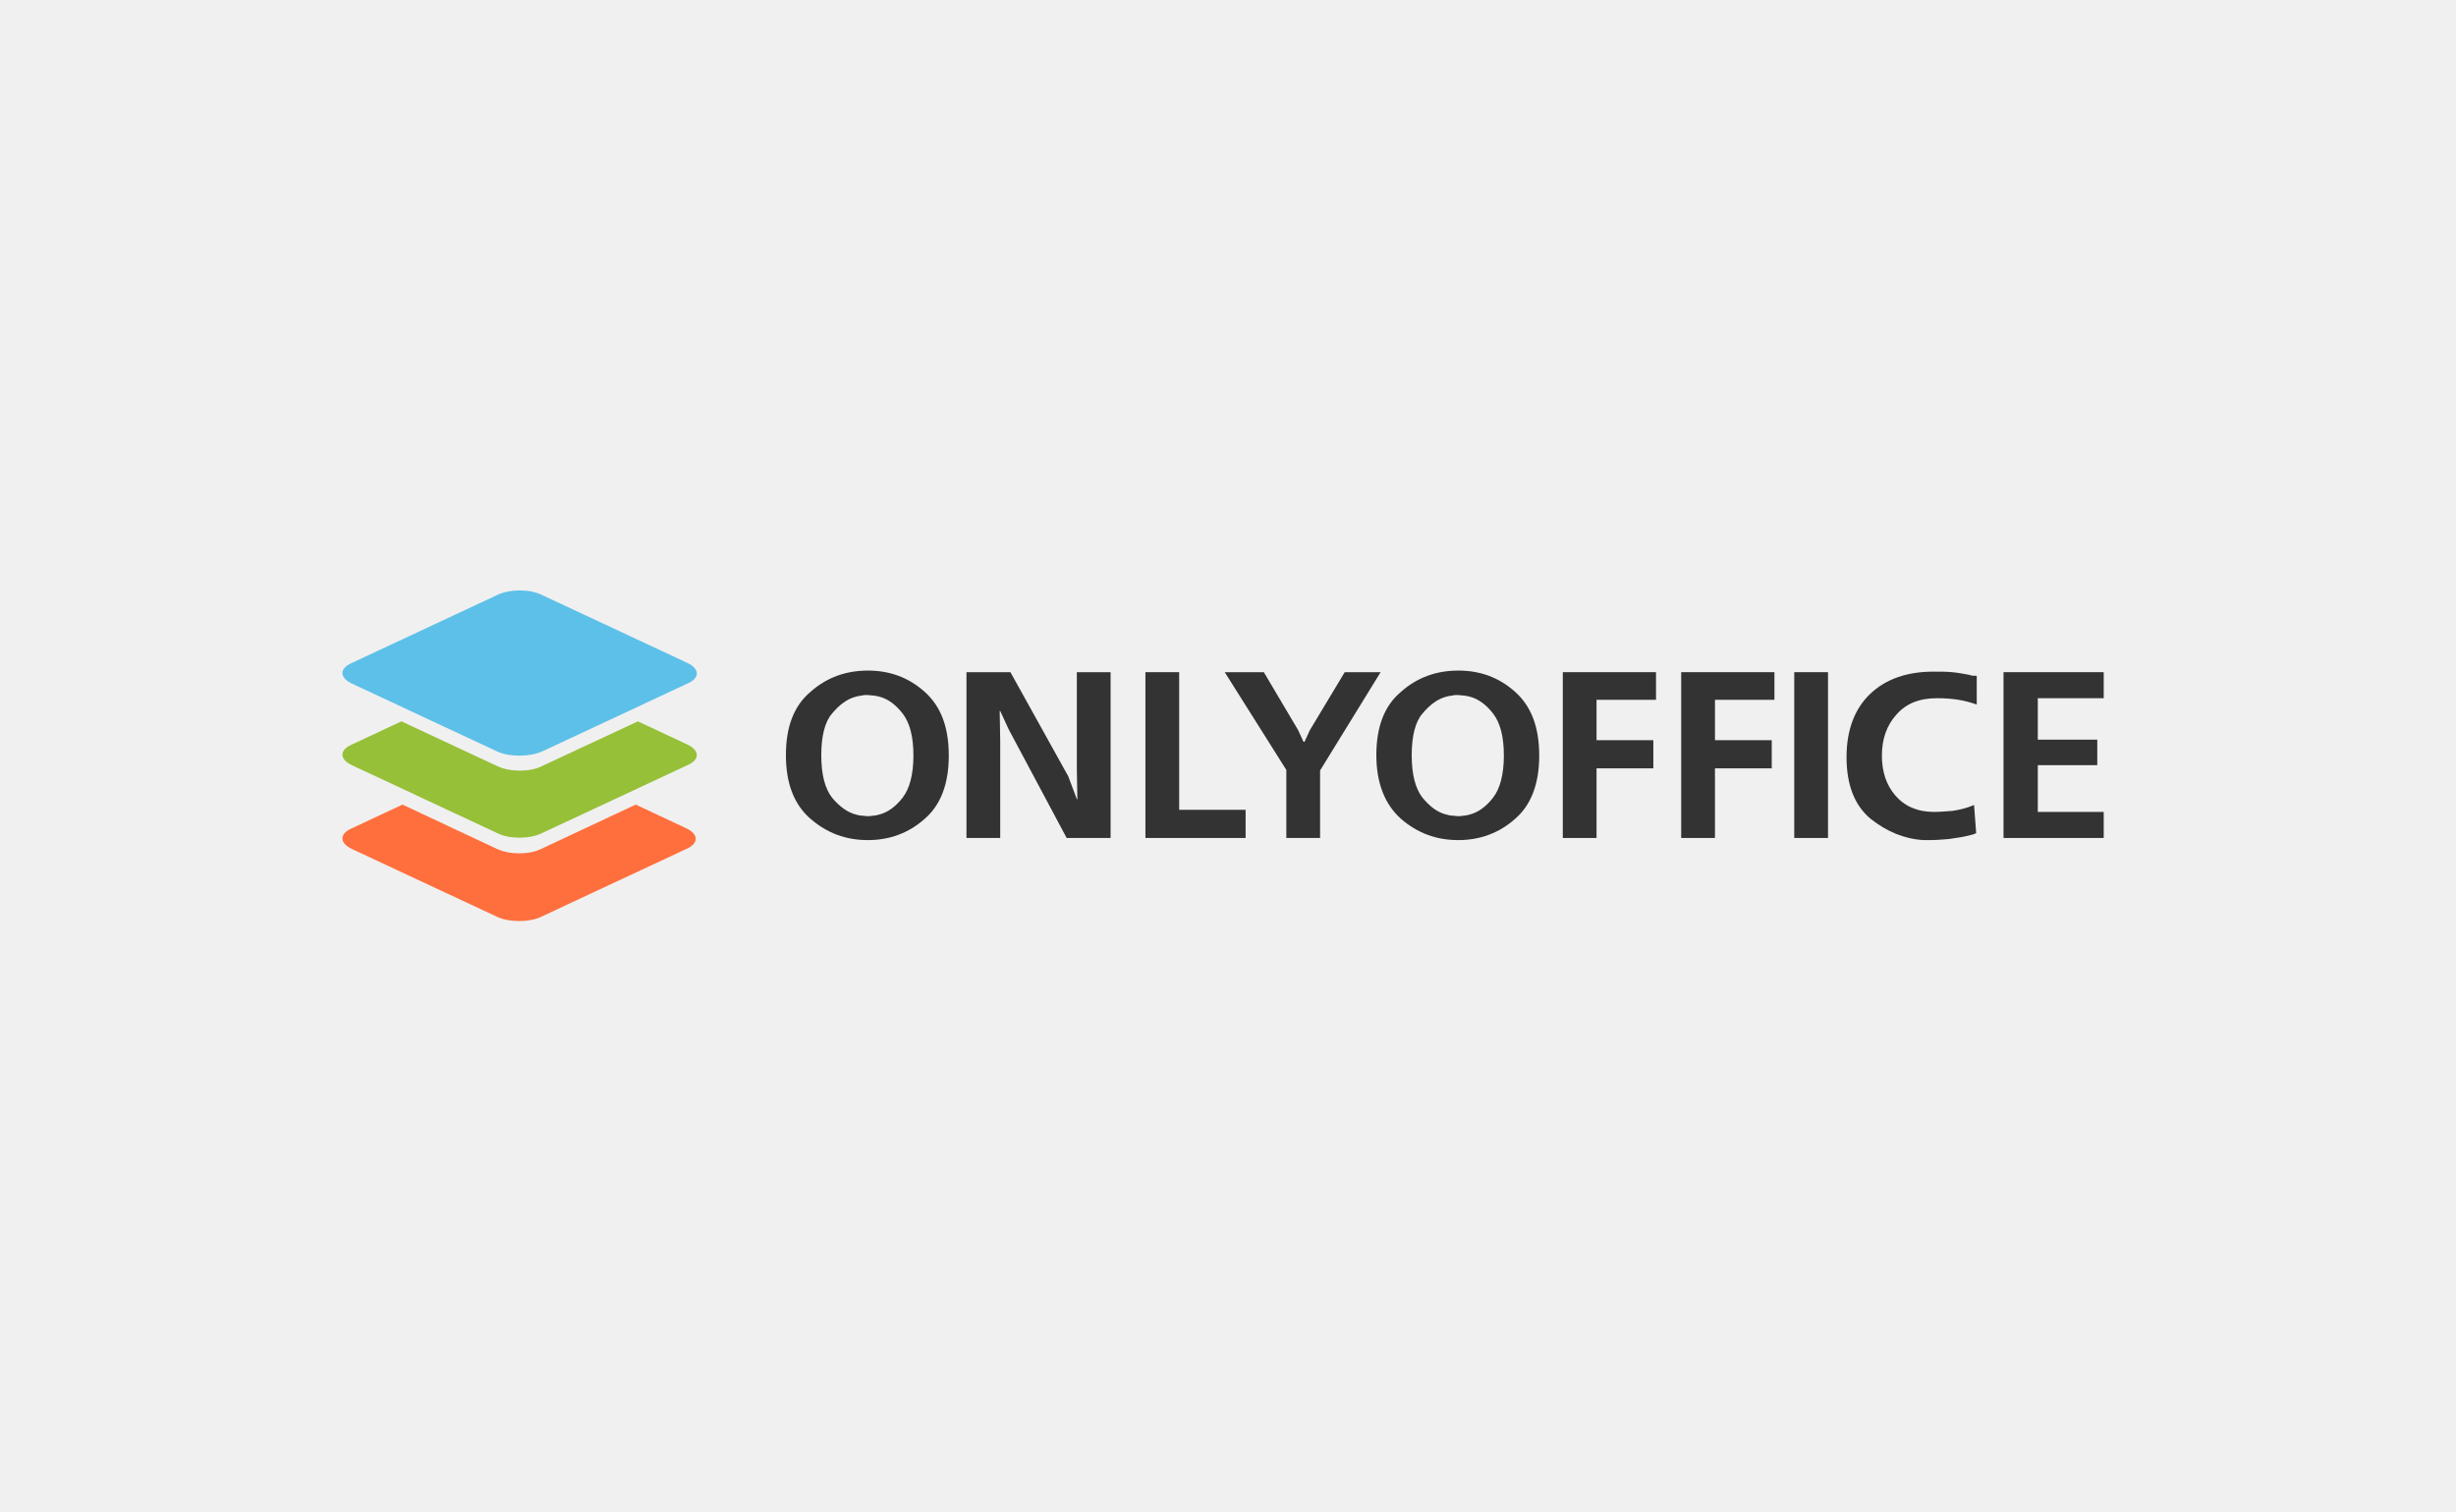
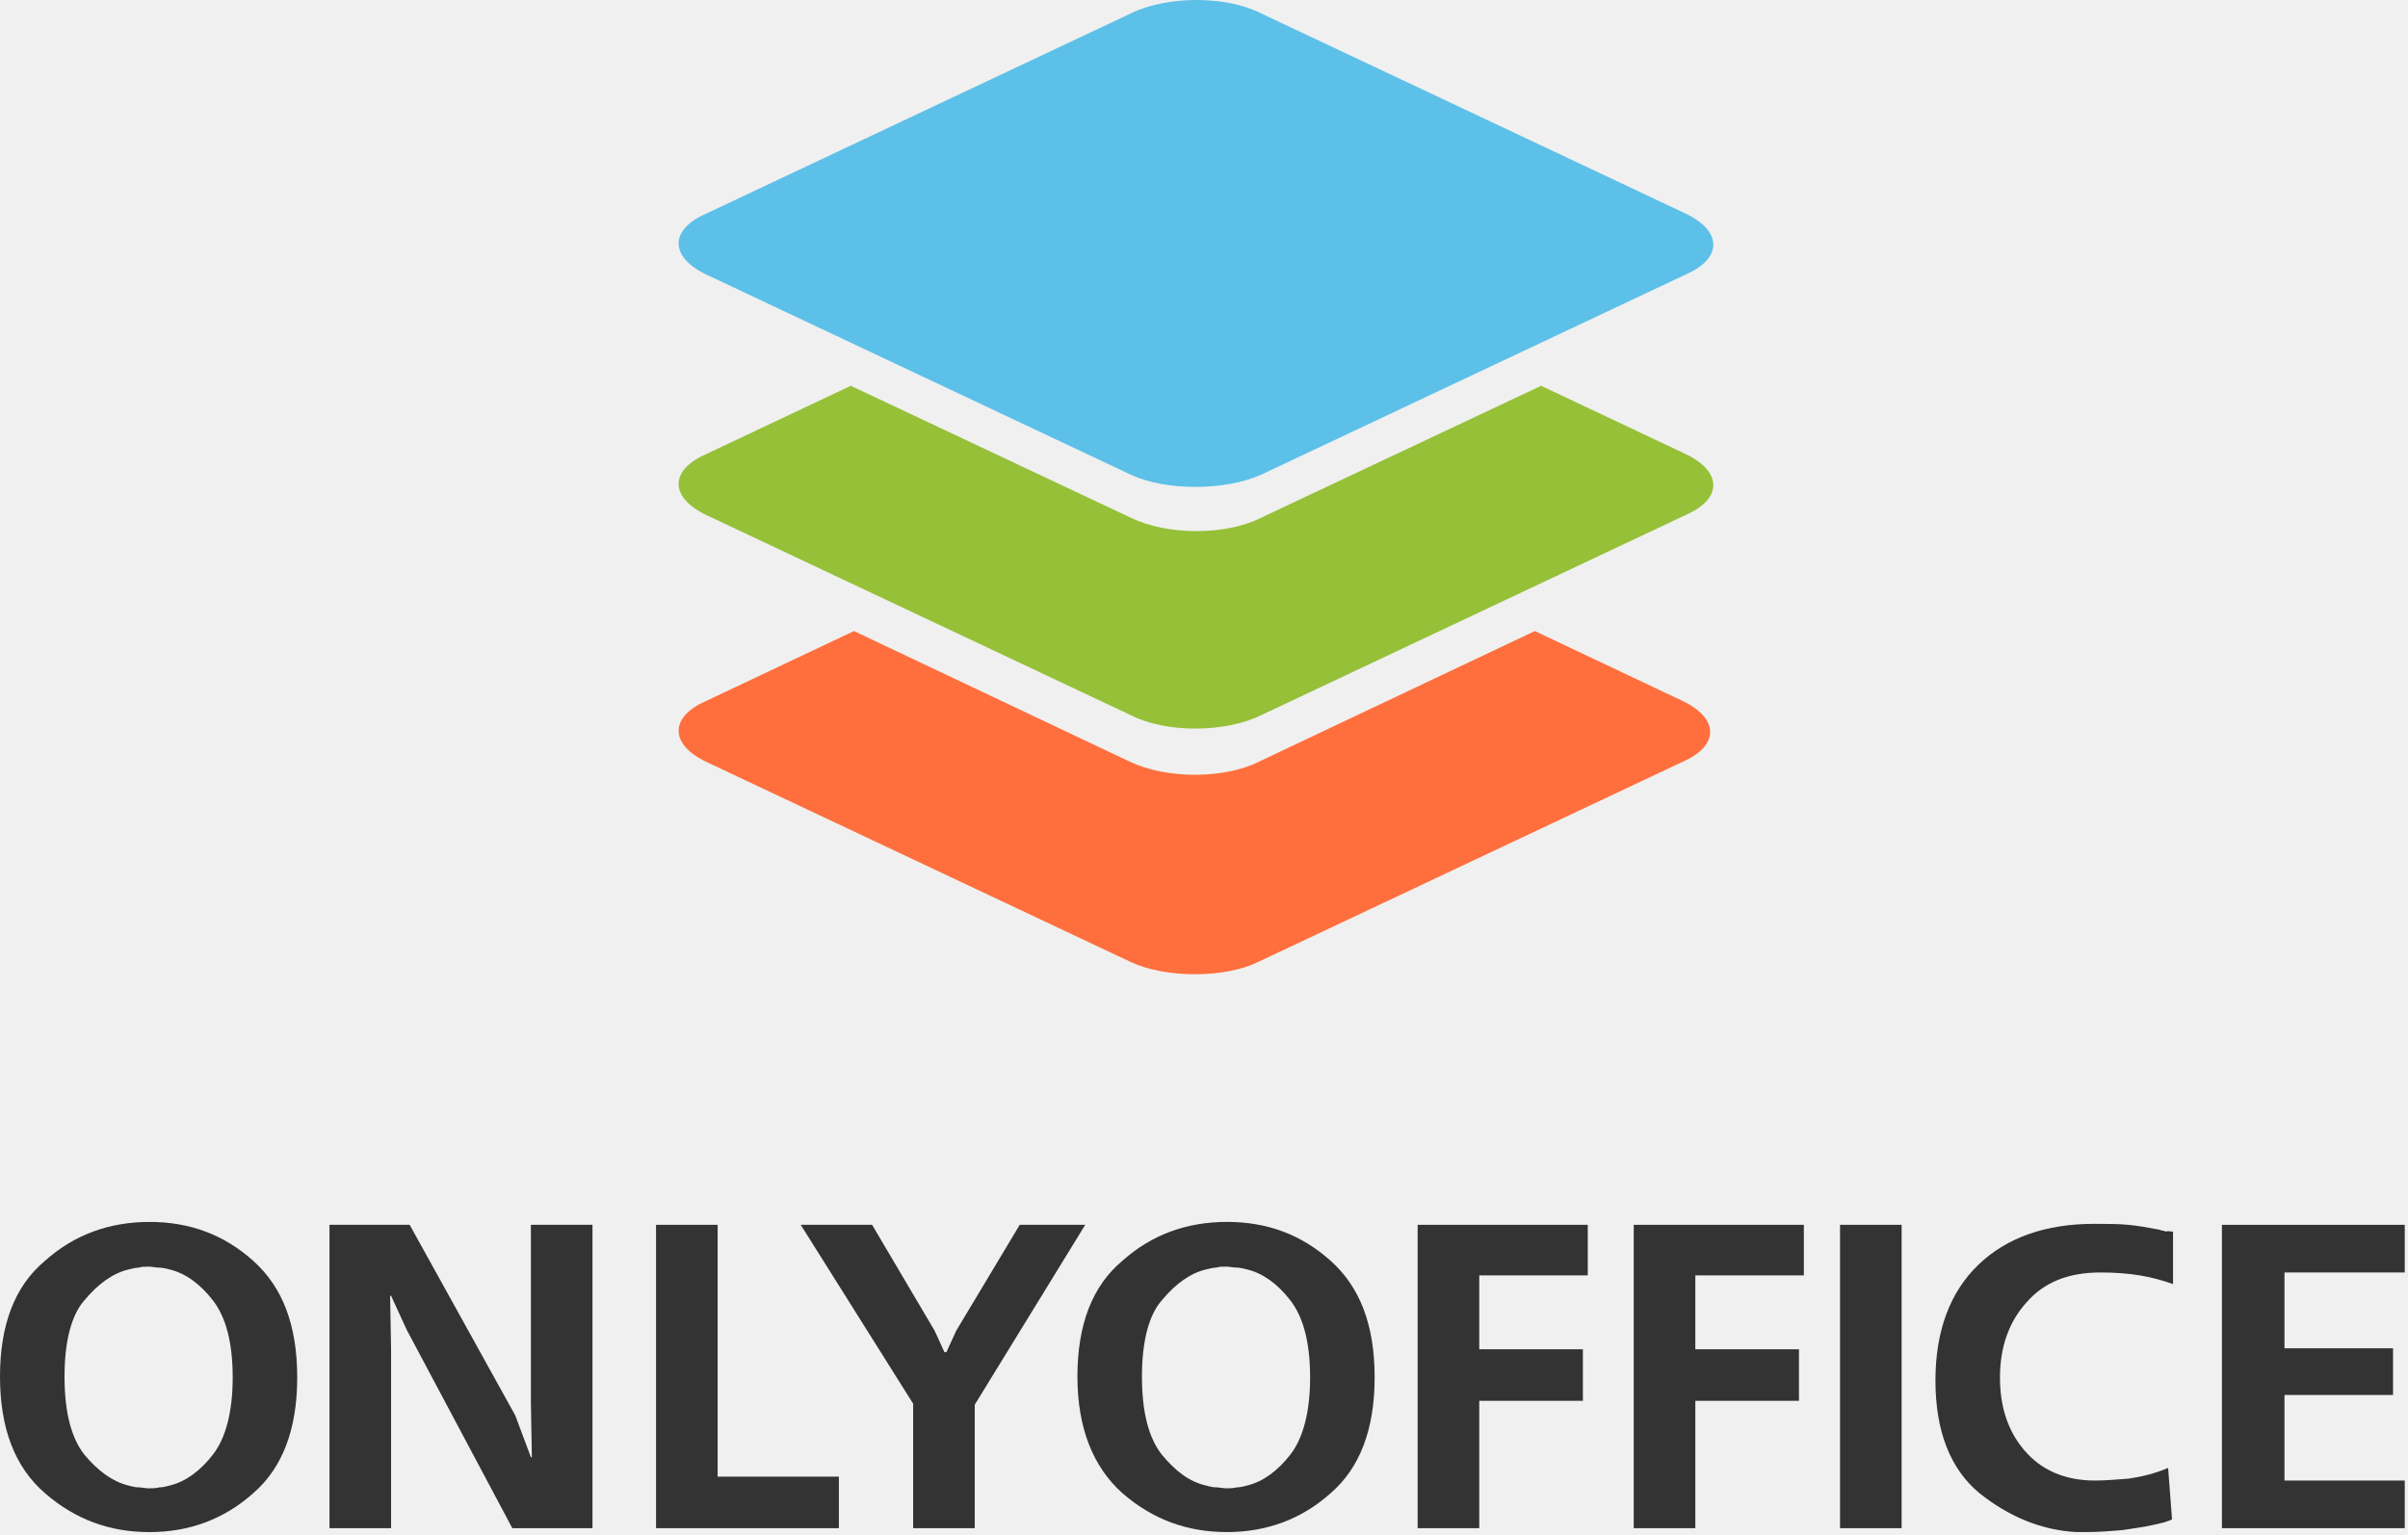
- <svg xmlns="http://www.w3.org/2000/svg" width="208" height="128" viewBox="0 0 208 128" fill="none">
-   <g clip-path="url(#clip0)">
-     <path fill-rule="evenodd" clip-rule="evenodd" d="M42.133 77.657L29.789 71.89C28.737 71.386 28.737 70.608 29.789 70.15L34.086 68.136L42.087 71.89C43.139 72.393 44.83 72.393 45.836 71.89L53.837 68.136L58.134 70.15C59.186 70.654 59.186 71.432 58.134 71.89L45.79 77.657C44.83 78.114 43.139 78.114 42.133 77.657Z" fill="#FF6F3D" />
-     <path fill-rule="evenodd" clip-rule="evenodd" d="M42.133 70.562L29.789 64.795C28.737 64.292 28.737 63.514 29.789 63.056L33.995 61.088L42.133 64.887C43.184 65.39 44.876 65.39 45.882 64.887L54.02 61.088L58.226 63.056C59.277 63.559 59.277 64.338 58.226 64.795L45.882 70.562C44.83 71.066 43.139 71.066 42.133 70.562Z" fill="#95C038" />
-     <path fill-rule="evenodd" clip-rule="evenodd" d="M42.133 63.651L29.789 57.884C28.737 57.38 28.737 56.602 29.789 56.145L42.133 50.378C43.184 49.874 44.876 49.874 45.882 50.378L58.226 56.145C59.277 56.648 59.277 57.426 58.226 57.884L45.882 63.651C44.83 64.109 43.139 64.109 42.133 63.651Z" fill="#5DC0E8" />
-     <path d="M66.559 63.943C66.559 61.558 67.24 59.758 68.646 58.588C70.008 57.373 71.641 56.788 73.502 56.788C75.362 56.788 76.95 57.373 78.311 58.588C79.673 59.803 80.353 61.558 80.353 63.988C80.353 66.373 79.673 68.174 78.311 69.344C76.95 70.559 75.317 71.144 73.502 71.144C71.641 71.144 70.053 70.559 68.646 69.344C67.24 68.129 66.559 66.328 66.559 63.943ZM69.554 63.943C69.554 65.608 69.872 66.778 70.461 67.543C71.097 68.308 71.777 68.803 72.503 68.984C72.685 69.028 72.821 69.073 73.002 69.073C73.139 69.073 73.32 69.118 73.456 69.118C73.638 69.118 73.774 69.118 73.955 69.073C74.137 69.073 74.273 69.028 74.454 68.984C75.18 68.803 75.861 68.308 76.451 67.543C77.041 66.778 77.359 65.563 77.359 63.988C77.359 62.368 77.041 61.198 76.451 60.433C75.861 59.668 75.18 59.173 74.454 58.993C74.273 58.948 74.091 58.903 73.955 58.903C73.774 58.903 73.638 58.858 73.456 58.858C73.275 58.858 73.139 58.858 73.002 58.903C72.866 58.903 72.685 58.948 72.503 58.993C71.777 59.173 71.097 59.668 70.461 60.433C69.872 61.108 69.554 62.323 69.554 63.943Z" fill="#333333" />
-     <path d="M81.851 56.923H85.572L90.472 65.743L91.198 67.678H91.243L91.198 65.158V56.923H94.057V70.964H90.336L85.435 61.783L84.709 60.208H84.664L84.709 62.683V70.964H81.851V56.923Z" fill="#333333" />
-     <path d="M97.006 56.923H99.865V68.579H105.491V70.964H97.006V56.923Z" fill="#333333" />
-     <path d="M103.722 56.923H107.034L109.938 61.828L110.392 62.818H110.483L110.936 61.828L113.886 56.923H116.926L111.799 65.248V70.964H108.94V65.203L103.722 56.923Z" fill="#333333" />
-     <path d="M116.563 63.943C116.563 61.558 117.244 59.758 118.65 58.588C120.012 57.373 121.645 56.788 123.506 56.788C125.366 56.788 126.954 57.373 128.315 58.588C129.677 59.803 130.357 61.558 130.357 63.988C130.357 66.373 129.677 68.174 128.315 69.344C126.954 70.559 125.321 71.144 123.506 71.144C121.645 71.144 120.057 70.559 118.65 69.344C117.289 68.129 116.563 66.328 116.563 63.943ZM119.558 63.943C119.558 65.608 119.876 66.778 120.465 67.543C121.101 68.308 121.736 68.803 122.507 68.984C122.689 69.028 122.825 69.073 123.006 69.073C123.143 69.073 123.324 69.118 123.46 69.118C123.642 69.118 123.778 69.118 123.959 69.073C124.141 69.073 124.277 69.028 124.458 68.984C125.184 68.803 125.865 68.308 126.455 67.543C127.045 66.778 127.363 65.563 127.363 63.988C127.363 62.368 127.045 61.198 126.455 60.433C125.865 59.668 125.184 59.173 124.458 58.993C124.277 58.948 124.095 58.903 123.959 58.903C123.778 58.903 123.642 58.858 123.46 58.858C123.279 58.858 123.143 58.858 123.006 58.903C122.87 58.903 122.689 58.948 122.507 58.993C121.781 59.173 121.101 59.668 120.465 60.433C119.876 61.108 119.558 62.323 119.558 63.943Z" fill="#333333" />
-     <path d="M132.354 56.923H140.249V59.263H135.212V62.683H140.022V65.068H135.212V70.964H132.354V56.923Z" fill="#333333" />
-     <path d="M142.382 56.923H150.277V59.263H145.241V62.683H150.05V65.068H145.241V70.964H142.382V56.923Z" fill="#333333" />
-     <path d="M151.956 70.964V56.923H154.815V70.964H151.956Z" fill="#333333" />
-     <path d="M167.411 57.238V59.668C166.911 59.488 166.412 59.353 165.868 59.263C165.323 59.173 164.688 59.128 164.053 59.128C162.555 59.128 161.421 59.578 160.604 60.523C159.788 61.423 159.379 62.593 159.379 63.988C159.379 65.338 159.742 66.463 160.514 67.363C161.285 68.263 162.374 68.758 163.781 68.758C164.28 68.758 164.779 68.713 165.369 68.668C165.959 68.578 166.548 68.443 167.184 68.173L167.365 70.558C167.274 70.603 167.138 70.648 167.002 70.694C166.821 70.739 166.639 70.784 166.412 70.829C166.049 70.918 165.596 70.963 165.051 71.053C164.507 71.099 163.962 71.144 163.372 71.144C163.281 71.144 163.191 71.144 163.145 71.144C163.055 71.144 162.964 71.144 162.918 71.144C161.285 71.053 159.788 70.424 158.426 69.343C157.065 68.218 156.384 66.463 156.384 64.123C156.384 61.828 157.065 60.028 158.381 58.768C159.697 57.508 161.512 56.878 163.735 56.878C164.325 56.878 164.87 56.878 165.323 56.923C165.822 56.968 166.276 57.058 166.775 57.148C166.866 57.193 167.002 57.193 167.093 57.238C167.184 57.193 167.274 57.238 167.411 57.238Z" fill="#333333" />
-     <path d="M169.679 56.923H178.165V59.128H172.583V62.638H177.62V64.798H172.583V68.759H178.165V70.964H169.679V56.923Z" fill="#333333" />
-   </g>
-   <defs>
-     <clipPath id="clip0">
-       <rect width="208" height="128" fill="white" />
-     </clipPath>
-   </defs>
+ <svg xmlns="http://www.w3.org/2000/svg" width="306" height="195" viewBox="0 0 306 195" fill="none">
+   <path fill-rule="evenodd" clip-rule="evenodd" d="M143.767 122.312L89.692 96.807C85.085 94.581 85.085 91.14 89.692 89.116L108.518 80.209L143.566 96.807C148.174 99.034 155.583 99.034 159.99 96.807L195.04 80.209L213.866 89.116C218.471 91.342 218.471 94.783 213.866 96.807L159.789 122.312C155.583 124.337 148.174 124.337 143.767 122.312Z" fill="#FF6F3D" />
+   <path fill-rule="evenodd" clip-rule="evenodd" d="M143.767 90.937L89.692 65.432C85.085 63.205 85.085 59.764 89.692 57.74L108.117 49.036L143.767 65.837C148.375 68.063 155.784 68.063 160.191 65.837L195.84 49.036L214.265 57.74C218.873 59.967 218.873 63.408 214.265 65.432L160.191 90.937C155.583 93.163 148.174 93.163 143.767 90.937Z" fill="#95C038" />
+   <path fill-rule="evenodd" clip-rule="evenodd" d="M143.767 60.372L89.692 34.867C85.085 32.64 85.085 29.199 89.692 27.175L143.767 1.67C148.375 -0.557 155.784 -0.557 160.191 1.67L214.265 27.175C218.873 29.401 218.873 32.843 214.265 34.867L160.191 60.372C155.583 62.396 148.174 62.396 143.767 60.372Z" fill="#5DC0E8" />
+   <path d="M0 174.963C0 168.412 1.863 163.469 5.715 160.256C9.442 156.919 13.915 155.312 19.009 155.312C24.103 155.312 28.451 156.919 32.179 160.256C35.906 163.593 37.77 168.412 37.77 175.087C37.77 181.637 35.906 186.58 32.179 189.793C28.451 193.13 23.979 194.737 19.009 194.737C13.915 194.737 9.567 193.13 5.715 189.793C1.863 186.456 0 181.513 0 174.963ZM8.2 174.963C8.2 179.536 9.07 182.749 10.685 184.85C12.424 186.951 14.288 188.31 16.276 188.805C16.773 188.928 17.146 189.052 17.642 189.052C18.015 189.052 18.512 189.175 18.885 189.175C19.382 189.175 19.754 189.175 20.252 189.052C20.748 189.052 21.121 188.928 21.618 188.805C23.606 188.31 25.47 186.951 27.085 184.85C28.7 182.749 29.57 179.412 29.57 175.087C29.57 170.637 28.7 167.424 27.085 165.323C25.47 163.222 23.606 161.862 21.618 161.368C21.121 161.244 20.624 161.121 20.252 161.121C19.754 161.121 19.382 160.997 18.885 160.997C18.388 160.997 18.015 160.997 17.642 161.121C17.27 161.121 16.773 161.244 16.276 161.368C14.288 161.862 12.424 163.222 10.685 165.323C9.07 167.177 8.2 170.513 8.2 174.963Z" fill="#333333" />
+   <path d="M41.87 155.679H52.058L65.476 179.902L67.464 185.217H67.588L67.464 178.296V155.679H75.291V194.239H65.103L51.685 169.026L49.697 164.701H49.573L49.697 171.498V194.239H41.87V155.679Z" fill="#333333" />
+   <path d="M83.368 155.679H91.195V187.689H106.601V194.239H83.368V155.679Z" fill="#333333" />
+   <path d="M101.753 155.679H110.823L118.775 169.15L120.017 171.869H120.265L121.508 169.15L129.584 155.679H137.908L123.869 178.543V194.239H116.041V178.419L101.753 155.679Z" fill="#333333" />
+   <path d="M136.916 174.96C136.916 168.409 138.779 163.466 142.631 160.253C146.358 156.916 150.831 155.309 155.925 155.309C161.018 155.309 165.368 156.916 169.095 160.253C172.822 163.589 174.685 168.41 174.685 175.083C174.685 181.633 172.822 186.577 169.095 189.79C165.368 193.127 160.895 194.734 155.925 194.734C150.831 194.734 146.481 193.127 142.631 189.79C138.904 186.454 136.916 181.51 136.916 174.96ZM145.115 174.96C145.115 179.532 145.984 182.746 147.602 184.847C149.339 186.948 151.08 188.307 153.192 188.802C153.69 188.925 154.061 189.049 154.558 189.049C154.93 189.049 155.427 189.172 155.802 189.172C156.296 189.172 156.671 189.172 157.168 189.049C157.665 189.049 158.037 188.925 158.534 188.802C160.523 188.307 162.387 186.948 164.002 184.847C165.616 182.746 166.485 179.409 166.485 175.083C166.485 170.634 165.616 167.421 164.002 165.32C162.387 163.219 160.523 161.859 158.534 161.365C158.037 161.241 157.539 161.118 157.168 161.118C156.671 161.118 156.296 160.994 155.802 160.994C155.304 160.994 154.93 160.994 154.558 161.118C154.184 161.118 153.69 161.241 153.192 161.365C151.203 161.859 149.339 163.219 147.602 165.32C145.984 167.173 145.115 170.511 145.115 174.96Z" fill="#333333" />
+   <path d="M180.15 155.679H201.769V162.106H187.978V171.498H201.148V178.049H187.978V194.239H180.15V155.679Z" fill="#333333" />
+   <path d="M207.608 155.679H229.227V162.106H215.436V171.498H228.606V178.049H215.436V194.239H207.608V155.679Z" fill="#333333" />
+   <path d="M233.825 194.239V155.679H241.651V194.239H233.825Z" fill="#333333" />
+   <path d="M276.14 156.545V163.219C274.774 162.724 273.405 162.353 271.916 162.106C270.424 161.859 268.686 161.735 266.946 161.735C262.844 161.735 259.74 162.971 257.502 165.567C255.267 168.038 254.15 171.252 254.15 175.083C254.15 178.79 255.142 181.88 257.254 184.352C259.366 186.824 262.35 188.183 266.2 188.183C267.566 188.183 268.935 188.06 270.55 187.936C272.165 187.689 273.779 187.318 275.517 186.577L276.014 193.127C275.766 193.25 275.394 193.374 275.023 193.498C274.525 193.621 274.028 193.745 273.405 193.868C272.413 194.116 271.17 194.239 269.678 194.486C268.189 194.61 266.697 194.733 265.082 194.733C264.834 194.733 264.585 194.733 264.462 194.733C264.213 194.733 263.965 194.733 263.839 194.733C259.366 194.486 255.267 192.756 251.54 189.79C247.814 186.7 245.95 181.88 245.95 175.454C245.95 169.151 247.813 164.207 251.415 160.747C255.019 157.286 259.989 155.556 266.077 155.556C267.692 155.556 269.181 155.556 270.424 155.679C271.79 155.803 273.033 156.051 274.4 156.297C274.648 156.421 275.023 156.421 275.268 156.545C275.517 156.421 275.766 156.545 276.14 156.545Z" fill="#333333" />
+   <path d="M282.354 155.681H305.588V161.736H290.305V171.376H304.099V177.308H290.305V188.184H305.588V194.24H282.354V155.681Z" fill="#333333" />
</svg>
